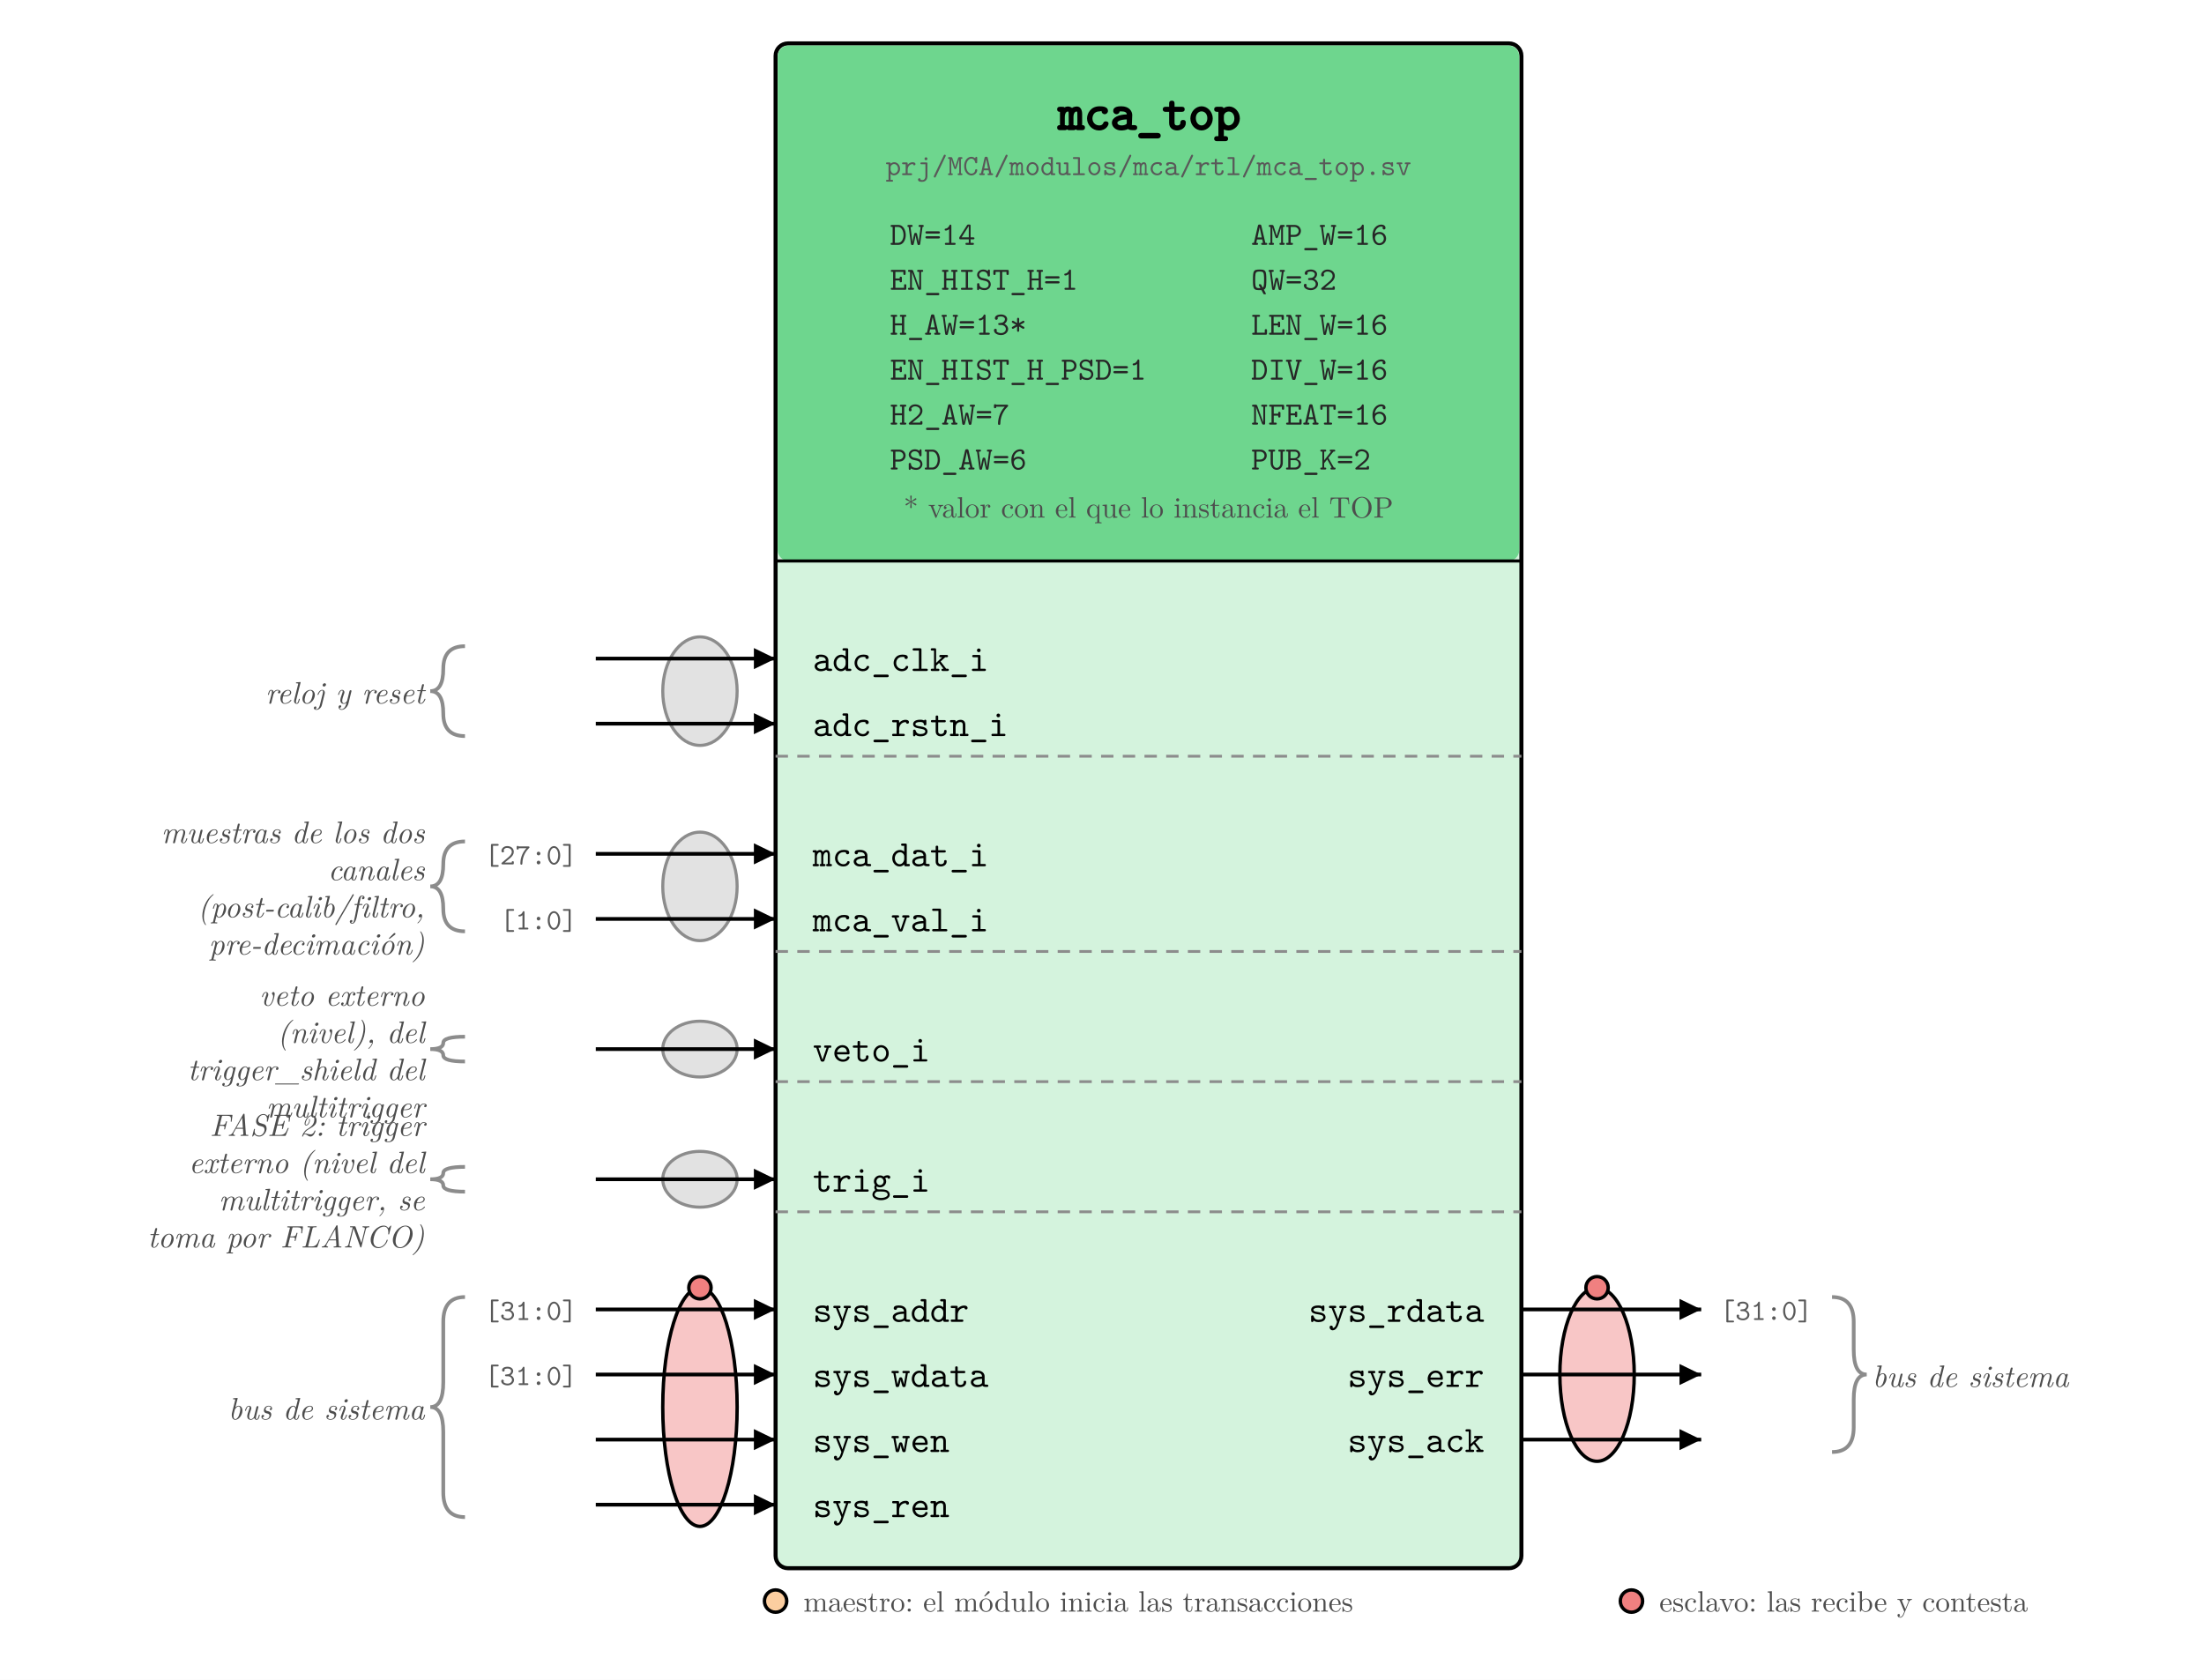
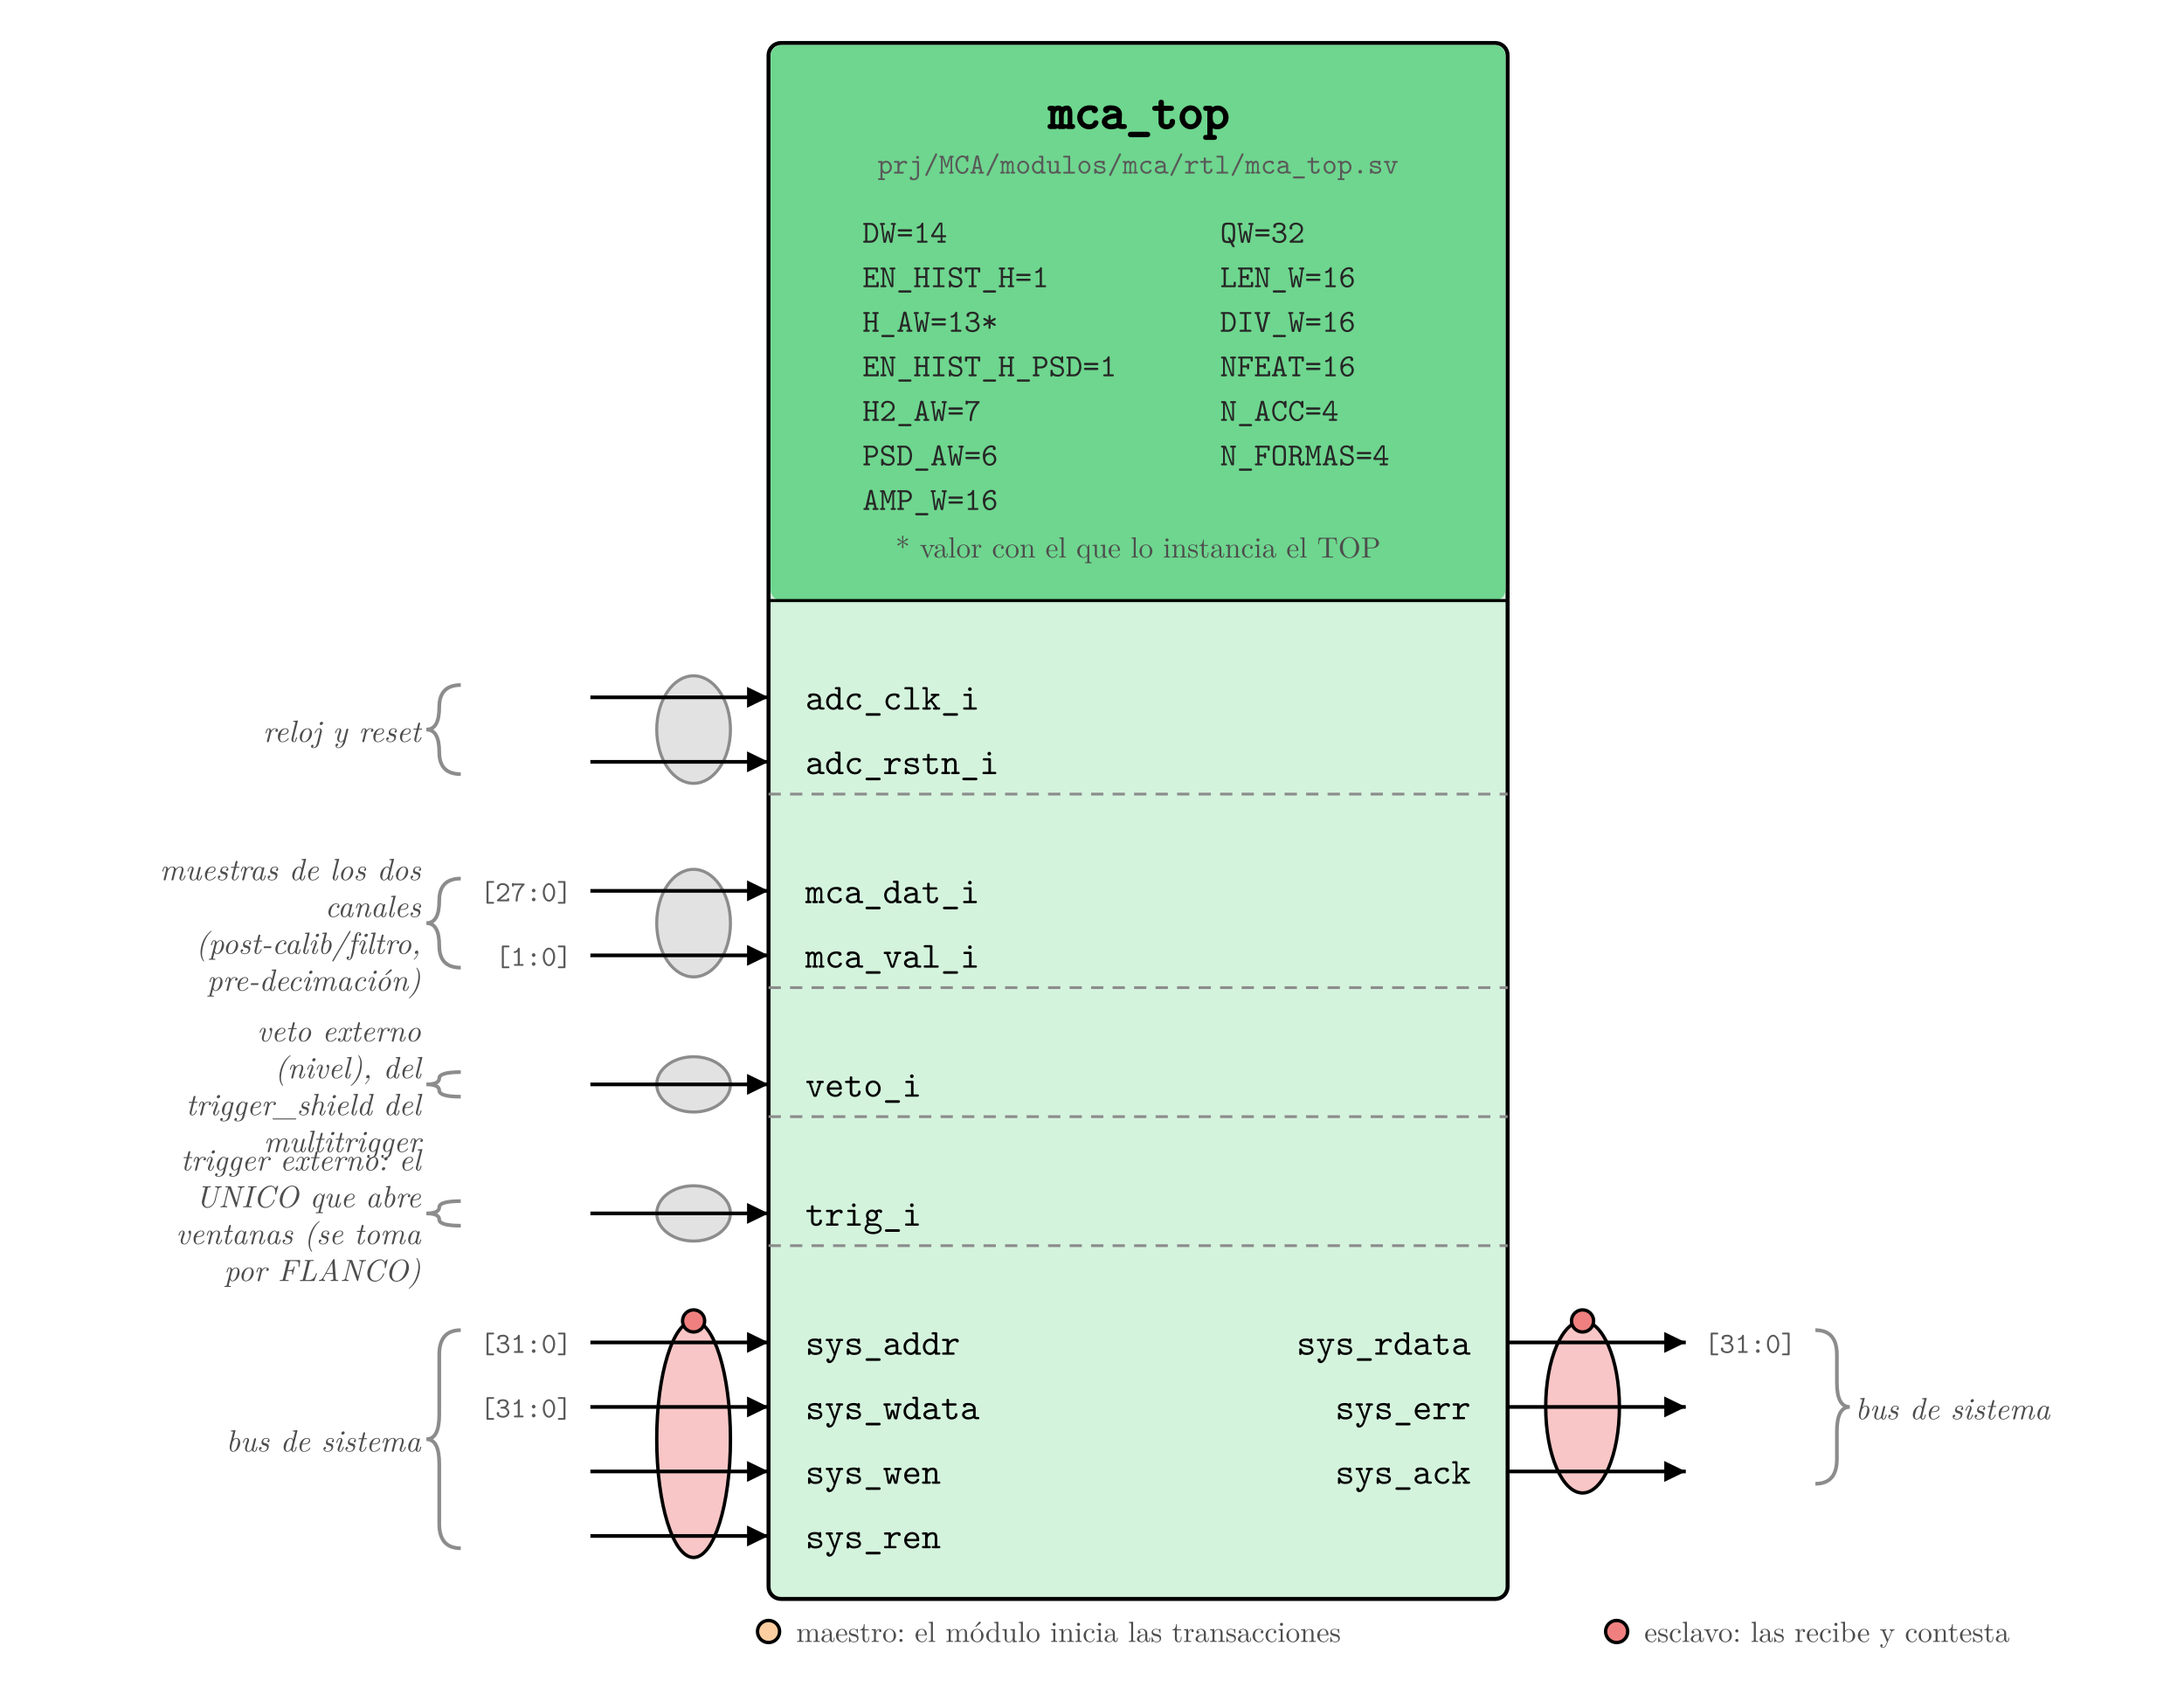
- <svg xmlns="http://www.w3.org/2000/svg" width="711" height="542" viewBox="0 0 711 542" font-family="&quot;Latin Modern Mono&quot;,&quot;CMU Typewriter Text&quot;,ui-monospace,SFMono-Regular,Menlo,Consolas,monospace">
+ <svg xmlns="http://www.w3.org/2000/svg" width="711" height="556" viewBox="0 0 711 556" font-family="&quot;Latin Modern Mono&quot;,&quot;CMU Typewriter Text&quot;,ui-monospace,SFMono-Regular,Menlo,Consolas,monospace">
  <style>
  .bg{fill:#ffffff}            .box{stroke:#000000;stroke-width:1.3}
  .hdr{stroke:none}
  .rule{stroke:#000000;stroke-width:1.0}
  .sep{stroke:#8c8c8c;stroke-width:0.9;stroke-dasharray:4 3}
  .pin{stroke:#000000;stroke-width:1.2;fill:none}
  .arr{fill:#000000;stroke:none}
  .nm{fill:#000000}            .wd{fill:#595959}
  .gp{fill:#4d4d4d;font-style:italic;font-family:"Latin Modern Roman","CMU Serif","Computer Modern Serif",Georgia,serif}
  .ti{fill:#000000;font-weight:700} .sb{fill:#595959} .pr{fill:#262626}
  .lg{fill:#4d4d4d;font-family:"Latin Modern Roman","CMU Serif","Computer Modern Serif",Georgia,serif}
  /* Tintes planos y no fill-opacity: hay renderers de SVG a PNG que ignoran la
     opacidad y dejan la elipse maciza, tapando los cables que abarca. */
  .brc{fill:none;stroke:#8c8c8c;stroke-width:1.2}
  .bus {fill:#e2e2e2;stroke:#8c8c8c;stroke-width:1.0}
  .busm{fill:#fdddbc;stroke:#000000;stroke-width:1.1}
  .buss{fill:#f8c6c6;stroke:#000000;stroke-width:1.1}
  .dotm{fill:#fccea0;stroke:#000000;stroke-width:1.1}
  .dots{fill:#f08080;stroke:#000000;stroke-width:1.1}
</style>
-   <rect class="bg" x="0" y="0" width="711" height="542" />
-   <rect class="box" x="250.2" y="14.0" width="240.6" height="492.0" rx="4" fill="#d4f3dd" />
-   <rect class="hdr" x="250.9" y="14.7" width="239.2" height="166.3" rx="3.5" fill="#6ed68e" />
+   <rect class="bg" x="0" y="0" width="711" height="556" />
+   <rect class="box" x="250.2" y="14.0" width="240.6" height="506.5" rx="4" fill="#d4f3dd" />
+   <rect class="hdr" x="250.9" y="14.7" width="239.2" height="180.8" rx="3.5" fill="#6ed68e" />
  <text class="ti" x="370.5" y="42.0" font-size="16" text-anchor="middle">mca_top</text>
  <text class="sb" x="370.5" y="56.5" font-size="9.5" text-anchor="middle">prj/MCA/modulos/mca/rtl/mca_top.sv</text>
-   <text class="pr" x="287.1" y="79.0" font-size="10.5">DW=14</text>
-   <text class="pr" x="287.1" y="93.5" font-size="10.5">EN_HIST_H=1</text>
-   <text class="pr" x="287.1" y="108.0" font-size="10.5">H_AW=13*</text>
-   <text class="pr" x="287.1" y="122.5" font-size="10.5">EN_HIST_H_PSD=1</text>
-   <text class="pr" x="287.1" y="137.0" font-size="10.5">H2_AW=7</text>
-   <text class="pr" x="287.1" y="151.5" font-size="10.5">PSD_AW=6</text>
-   <text class="pr" x="403.6" y="79.0" font-size="10.5">AMP_W=16</text>
-   <text class="pr" x="403.6" y="93.5" font-size="10.5">QW=32</text>
-   <text class="pr" x="403.6" y="108.0" font-size="10.5">LEN_W=16</text>
-   <text class="pr" x="403.6" y="122.5" font-size="10.5">DIV_W=16</text>
-   <text class="pr" x="403.6" y="137.0" font-size="10.5">NFEAT=16</text>
-   <text class="pr" x="403.6" y="151.5" font-size="10.5">PUB_K=2</text>
-   <text class="lg" x="370.5" y="167.0" font-size="9.5" text-anchor="middle">* valor con el que lo instancia el TOP</text>
-   <line class="rule" x1="250.2" y1="181.0" x2="490.8" y2="181.0" />
-   <ellipse class="bus" cx="225.8" cy="223.0" rx="12.0" ry="17.5" />
-   <path class="brc" d="M150.0,208.5 Q143.0,208.5 143.0,215.8 L143.0,215.8 Q143.0,223.0 138.8,223.0 Q143.0,223.0 143.0,230.2 L143.0,230.2 Q143.0,237.5 150.0,237.5" />
-   <text class="gp" x="137.0" y="227.0" font-size="10" text-anchor="end">reloj y reset</text>
-   <line class="pin" x1="192.2" y1="212.5" x2="250.2" y2="212.5" />
-   <path class="arr" d="M243.2,209.1 L250.2,212.5 L243.2,215.9 Z" />
-   <text class="nm" x="262.2" y="216.5" font-size="12">adc_clk_i</text>
-   <line class="pin" x1="192.2" y1="233.5" x2="250.2" y2="233.5" />
-   <path class="arr" d="M243.2,230.1 L250.2,233.5 L243.2,236.9 Z" />
-   <text class="nm" x="262.2" y="237.5" font-size="12">adc_rstn_i</text>
-   <line class="sep" x1="250.2" y1="244.0" x2="490.8" y2="244.0" />
-   <ellipse class="bus" cx="225.8" cy="286.0" rx="12.0" ry="17.5" />
-   <path class="brc" d="M150.0,271.5 Q143.0,271.5 143.0,278.8 L143.0,278.8 Q143.0,286.0 138.8,286.0 Q143.0,286.0 143.0,293.2 L143.0,293.2 Q143.0,300.5 150.0,300.5" />
-   <text class="gp" x="137.0" y="272.0" font-size="10" text-anchor="end">muestras de los dos</text>
-   <text class="gp" x="137.0" y="284.0" font-size="10" text-anchor="end">canales</text>
-   <text class="gp" x="137.0" y="296.0" font-size="10" text-anchor="end">(post-calib/filtro,</text>
-   <text class="gp" x="137.0" y="308.0" font-size="10" text-anchor="end">pre-decimación)</text>
-   <line class="pin" x1="192.2" y1="275.5" x2="250.2" y2="275.5" />
-   <path class="arr" d="M243.2,272.1 L250.2,275.5 L243.2,278.9 Z" />
-   <text class="wd" x="186.2" y="278.9" font-size="9.5" text-anchor="end">[27:0]</text>
-   <text class="nm" x="262.2" y="279.5" font-size="12">mca_dat_i</text>
-   <line class="pin" x1="192.2" y1="296.5" x2="250.2" y2="296.5" />
-   <path class="arr" d="M243.2,293.1 L250.2,296.5 L243.2,299.9 Z" />
-   <text class="wd" x="186.2" y="299.9" font-size="9.5" text-anchor="end">[1:0]</text>
-   <text class="nm" x="262.2" y="300.5" font-size="12">mca_val_i</text>
-   <line class="sep" x1="250.2" y1="307.0" x2="490.8" y2="307.0" />
-   <ellipse class="bus" cx="225.8" cy="338.5" rx="12.0" ry="9.0" />
-   <path class="brc" d="M150.0,334.5 Q143.0,334.5 143.0,336.5 L143.0,336.5 Q143.0,338.5 138.8,338.5 Q143.0,338.5 143.0,340.5 L143.0,340.5 Q143.0,342.5 150.0,342.5" />
-   <text class="gp" x="137.0" y="324.5" font-size="10" text-anchor="end">veto externo</text>
-   <text class="gp" x="137.0" y="336.5" font-size="10" text-anchor="end">(nivel), del</text>
-   <text class="gp" x="137.0" y="348.5" font-size="10" text-anchor="end">trigger_shield del</text>
-   <text class="gp" x="137.0" y="360.5" font-size="10" text-anchor="end">multitrigger</text>
-   <line class="pin" x1="192.2" y1="338.5" x2="250.2" y2="338.5" />
-   <path class="arr" d="M243.2,335.1 L250.2,338.5 L243.2,341.9 Z" />
-   <text class="nm" x="262.2" y="342.5" font-size="12">veto_i</text>
-   <line class="sep" x1="250.2" y1="349.0" x2="490.8" y2="349.0" />
-   <ellipse class="bus" cx="225.8" cy="380.5" rx="12.0" ry="9.0" />
-   <path class="brc" d="M150.0,376.5 Q143.0,376.5 143.0,378.5 L143.0,378.5 Q143.0,380.5 138.8,380.5 Q143.0,380.5 143.0,382.5 L143.0,382.5 Q143.0,384.5 150.0,384.5" />
-   <text class="gp" x="137.0" y="366.5" font-size="10" text-anchor="end">FASE 2: trigger</text>
-   <text class="gp" x="137.0" y="378.5" font-size="10" text-anchor="end">externo (nivel del</text>
-   <text class="gp" x="137.0" y="390.5" font-size="10" text-anchor="end">multitrigger, se</text>
-   <text class="gp" x="137.0" y="402.5" font-size="10" text-anchor="end">toma por FLANCO)</text>
-   <line class="pin" x1="192.2" y1="380.5" x2="250.2" y2="380.5" />
-   <path class="arr" d="M243.2,377.1 L250.2,380.5 L243.2,383.9 Z" />
-   <text class="nm" x="262.2" y="384.5" font-size="12">trig_i</text>
-   <line class="sep" x1="250.2" y1="391.0" x2="490.8" y2="391.0" />
-   <ellipse class="buss" cx="225.8" cy="454.0" rx="12.0" ry="38.5" />
-   <circle class="dots" cx="225.8" cy="415.5" r="3.6" />
-   <path class="brc" d="M150.0,418.5 Q143.0,418.5 143.0,426.5 L143.0,446.0 Q143.0,454.0 138.8,454.0 Q143.0,454.0 143.0,462.0 L143.0,481.5 Q143.0,489.5 150.0,489.5" />
-   <text class="gp" x="137.0" y="458.0" font-size="10" text-anchor="end">bus de sistema</text>
-   <ellipse class="buss" cx="515.2" cy="443.5" rx="12.0" ry="28.0" />
-   <circle class="dots" cx="515.2" cy="415.5" r="3.6" />
-   <path class="brc" d="M591.0,418.5 Q598.0,418.5 598.0,426.5 L598.0,435.5 Q598.0,443.5 602.2,443.5 Q598.0,443.5 598.0,451.5 L598.0,460.5 Q598.0,468.5 591.0,468.5" />
-   <text class="gp" x="604.0" y="447.5" font-size="10" text-anchor="start">bus de sistema</text>
-   <line class="pin" x1="192.2" y1="422.5" x2="250.2" y2="422.5" />
-   <path class="arr" d="M243.2,419.1 L250.2,422.5 L243.2,425.9 Z" />
-   <text class="wd" x="186.2" y="425.9" font-size="9.5" text-anchor="end">[31:0]</text>
-   <text class="nm" x="262.2" y="426.5" font-size="12">sys_addr</text>
-   <line class="pin" x1="192.2" y1="443.5" x2="250.2" y2="443.5" />
-   <path class="arr" d="M243.2,440.1 L250.2,443.5 L243.2,446.9 Z" />
-   <text class="wd" x="186.2" y="446.9" font-size="9.5" text-anchor="end">[31:0]</text>
-   <text class="nm" x="262.2" y="447.5" font-size="12">sys_wdata</text>
-   <line class="pin" x1="192.2" y1="464.5" x2="250.2" y2="464.5" />
-   <path class="arr" d="M243.2,461.1 L250.2,464.5 L243.2,467.9 Z" />
-   <text class="nm" x="262.2" y="468.5" font-size="12">sys_wen</text>
-   <line class="pin" x1="192.2" y1="485.5" x2="250.2" y2="485.5" />
-   <path class="arr" d="M243.2,482.1 L250.2,485.5 L243.2,488.9 Z" />
-   <text class="nm" x="262.2" y="489.5" font-size="12">sys_ren</text>
-   <line class="pin" x1="490.8" y1="422.5" x2="548.8" y2="422.5" />
-   <path class="arr" d="M541.8,419.1 L548.8,422.5 L541.8,425.9 Z" />
-   <text class="wd" x="554.8" y="425.9" font-size="9.5">[31:0]</text>
-   <text class="nm" x="478.8" y="426.5" font-size="12" text-anchor="end">sys_rdata</text>
-   <line class="pin" x1="490.8" y1="443.5" x2="548.8" y2="443.5" />
-   <path class="arr" d="M541.8,440.1 L548.8,443.5 L541.8,446.9 Z" />
-   <text class="nm" x="478.8" y="447.5" font-size="12" text-anchor="end">sys_err</text>
-   <line class="pin" x1="490.8" y1="464.5" x2="548.8" y2="464.5" />
-   <path class="arr" d="M541.8,461.1 L548.8,464.5 L541.8,467.9 Z" />
-   <text class="nm" x="478.8" y="468.5" font-size="12" text-anchor="end">sys_ack</text>
-   <circle class="dotm" cx="250.2" cy="516.6" r="3.6" />
-   <text class="lg" x="259.2" y="520.0" font-size="9.5">maestro: el módulo inicia las transacciones</text>
-   <circle class="dots" cx="526.3" cy="516.6" r="3.6" />
-   <text class="lg" x="535.3" y="520.0" font-size="9.5">esclavo: las recibe y contesta</text>
+   <text class="pr" x="280.8" y="79.0" font-size="10.5">DW=14</text>
+   <text class="pr" x="280.8" y="93.5" font-size="10.5">EN_HIST_H=1</text>
+   <text class="pr" x="280.8" y="108.0" font-size="10.5">H_AW=13*</text>
+   <text class="pr" x="280.8" y="122.5" font-size="10.5">EN_HIST_H_PSD=1</text>
+   <text class="pr" x="280.8" y="137.0" font-size="10.5">H2_AW=7</text>
+   <text class="pr" x="280.8" y="151.5" font-size="10.5">PSD_AW=6</text>
+   <text class="pr" x="280.8" y="166.0" font-size="10.5">AMP_W=16</text>
+   <text class="pr" x="397.2" y="79.0" font-size="10.5">QW=32</text>
+   <text class="pr" x="397.2" y="93.5" font-size="10.5">LEN_W=16</text>
+   <text class="pr" x="397.2" y="108.0" font-size="10.5">DIV_W=16</text>
+   <text class="pr" x="397.2" y="122.5" font-size="10.5">NFEAT=16</text>
+   <text class="pr" x="397.2" y="137.0" font-size="10.5">N_ACC=4</text>
+   <text class="pr" x="397.2" y="151.5" font-size="10.5">N_FORMAS=4</text>
+   <text class="lg" x="370.5" y="181.5" font-size="9.5" text-anchor="middle">* valor con el que lo instancia el TOP</text>
+   <line class="rule" x1="250.2" y1="195.5" x2="490.8" y2="195.5" />
+   <ellipse class="bus" cx="225.8" cy="237.5" rx="12.0" ry="17.5" />
+   <path class="brc" d="M150.0,223.0 Q143.0,223.0 143.0,230.2 L143.0,230.2 Q143.0,237.5 138.8,237.5 Q143.0,237.5 143.0,244.8 L143.0,244.8 Q143.0,252.0 150.0,252.0" />
+   <text class="gp" x="137.0" y="241.5" font-size="10" text-anchor="end">reloj y reset</text>
+   <line class="pin" x1="192.2" y1="227.0" x2="250.2" y2="227.0" />
+   <path class="arr" d="M243.2,223.6 L250.2,227.0 L243.2,230.4 Z" />
+   <text class="nm" x="262.2" y="231.0" font-size="12">adc_clk_i</text>
+   <line class="pin" x1="192.2" y1="248.0" x2="250.2" y2="248.0" />
+   <path class="arr" d="M243.2,244.6 L250.2,248.0 L243.2,251.4 Z" />
+   <text class="nm" x="262.2" y="252.0" font-size="12">adc_rstn_i</text>
+   <line class="sep" x1="250.2" y1="258.5" x2="490.8" y2="258.5" />
+   <ellipse class="bus" cx="225.8" cy="300.5" rx="12.0" ry="17.5" />
+   <path class="brc" d="M150.0,286.0 Q143.0,286.0 143.0,293.2 L143.0,293.2 Q143.0,300.5 138.8,300.5 Q143.0,300.5 143.0,307.8 L143.0,307.8 Q143.0,315.0 150.0,315.0" />
+   <text class="gp" x="137.0" y="286.5" font-size="10" text-anchor="end">muestras de los dos</text>
+   <text class="gp" x="137.0" y="298.5" font-size="10" text-anchor="end">canales</text>
+   <text class="gp" x="137.0" y="310.5" font-size="10" text-anchor="end">(post-calib/filtro,</text>
+   <text class="gp" x="137.0" y="322.5" font-size="10" text-anchor="end">pre-decimación)</text>
+   <line class="pin" x1="192.2" y1="290.0" x2="250.2" y2="290.0" />
+   <path class="arr" d="M243.2,286.6 L250.2,290.0 L243.2,293.4 Z" />
+   <text class="wd" x="186.2" y="293.4" font-size="9.5" text-anchor="end">[27:0]</text>
+   <text class="nm" x="262.2" y="294.0" font-size="12">mca_dat_i</text>
+   <line class="pin" x1="192.2" y1="311.0" x2="250.2" y2="311.0" />
+   <path class="arr" d="M243.2,307.6 L250.2,311.0 L243.2,314.4 Z" />
+   <text class="wd" x="186.2" y="314.4" font-size="9.5" text-anchor="end">[1:0]</text>
+   <text class="nm" x="262.2" y="315.0" font-size="12">mca_val_i</text>
+   <line class="sep" x1="250.2" y1="321.5" x2="490.8" y2="321.5" />
+   <ellipse class="bus" cx="225.8" cy="353.0" rx="12.0" ry="9.0" />
+   <path class="brc" d="M150.0,349.0 Q143.0,349.0 143.0,351.0 L143.0,351.0 Q143.0,353.0 138.8,353.0 Q143.0,353.0 143.0,355.0 L143.0,355.0 Q143.0,357.0 150.0,357.0" />
+   <text class="gp" x="137.0" y="339.0" font-size="10" text-anchor="end">veto externo</text>
+   <text class="gp" x="137.0" y="351.0" font-size="10" text-anchor="end">(nivel), del</text>
+   <text class="gp" x="137.0" y="363.0" font-size="10" text-anchor="end">trigger_shield del</text>
+   <text class="gp" x="137.0" y="375.0" font-size="10" text-anchor="end">multitrigger</text>
+   <line class="pin" x1="192.2" y1="353.0" x2="250.2" y2="353.0" />
+   <path class="arr" d="M243.2,349.6 L250.2,353.0 L243.2,356.4 Z" />
+   <text class="nm" x="262.2" y="357.0" font-size="12">veto_i</text>
+   <line class="sep" x1="250.2" y1="363.5" x2="490.8" y2="363.5" />
+   <ellipse class="bus" cx="225.8" cy="395.0" rx="12.0" ry="9.0" />
+   <path class="brc" d="M150.0,391.0 Q143.0,391.0 143.0,393.0 L143.0,393.0 Q143.0,395.0 138.8,395.0 Q143.0,395.0 143.0,397.0 L143.0,397.0 Q143.0,399.0 150.0,399.0" />
+   <text class="gp" x="137.0" y="381.0" font-size="10" text-anchor="end">trigger externo: el</text>
+   <text class="gp" x="137.0" y="393.0" font-size="10" text-anchor="end">UNICO que abre</text>
+   <text class="gp" x="137.0" y="405.0" font-size="10" text-anchor="end">ventanas (se toma</text>
+   <text class="gp" x="137.0" y="417.0" font-size="10" text-anchor="end">por FLANCO)</text>
+   <line class="pin" x1="192.2" y1="395.0" x2="250.2" y2="395.0" />
+   <path class="arr" d="M243.2,391.6 L250.2,395.0 L243.2,398.4 Z" />
+   <text class="nm" x="262.2" y="399.0" font-size="12">trig_i</text>
+   <line class="sep" x1="250.2" y1="405.5" x2="490.8" y2="405.5" />
+   <ellipse class="buss" cx="225.8" cy="468.5" rx="12.0" ry="38.5" />
+   <circle class="dots" cx="225.8" cy="430.0" r="3.6" />
+   <path class="brc" d="M150.0,433.0 Q143.0,433.0 143.0,441.0 L143.0,460.5 Q143.0,468.5 138.8,468.5 Q143.0,468.5 143.0,476.5 L143.0,496.0 Q143.0,504.0 150.0,504.0" />
+   <text class="gp" x="137.0" y="472.5" font-size="10" text-anchor="end">bus de sistema</text>
+   <ellipse class="buss" cx="515.2" cy="458.0" rx="12.0" ry="28.0" />
+   <circle class="dots" cx="515.2" cy="430.0" r="3.6" />
+   <path class="brc" d="M591.0,433.0 Q598.0,433.0 598.0,441.0 L598.0,450.0 Q598.0,458.0 602.2,458.0 Q598.0,458.0 598.0,466.0 L598.0,475.0 Q598.0,483.0 591.0,483.0" />
+   <text class="gp" x="604.0" y="462.0" font-size="10" text-anchor="start">bus de sistema</text>
+   <line class="pin" x1="192.2" y1="437.0" x2="250.2" y2="437.0" />
+   <path class="arr" d="M243.2,433.6 L250.2,437.0 L243.2,440.4 Z" />
+   <text class="wd" x="186.2" y="440.4" font-size="9.5" text-anchor="end">[31:0]</text>
+   <text class="nm" x="262.2" y="441.0" font-size="12">sys_addr</text>
+   <line class="pin" x1="192.2" y1="458.0" x2="250.2" y2="458.0" />
+   <path class="arr" d="M243.2,454.6 L250.2,458.0 L243.2,461.4 Z" />
+   <text class="wd" x="186.2" y="461.4" font-size="9.5" text-anchor="end">[31:0]</text>
+   <text class="nm" x="262.2" y="462.0" font-size="12">sys_wdata</text>
+   <line class="pin" x1="192.2" y1="479.0" x2="250.2" y2="479.0" />
+   <path class="arr" d="M243.2,475.6 L250.2,479.0 L243.2,482.4 Z" />
+   <text class="nm" x="262.2" y="483.0" font-size="12">sys_wen</text>
+   <line class="pin" x1="192.2" y1="500.0" x2="250.2" y2="500.0" />
+   <path class="arr" d="M243.2,496.6 L250.2,500.0 L243.2,503.4 Z" />
+   <text class="nm" x="262.2" y="504.0" font-size="12">sys_ren</text>
+   <line class="pin" x1="490.8" y1="437.0" x2="548.8" y2="437.0" />
+   <path class="arr" d="M541.8,433.6 L548.8,437.0 L541.8,440.4 Z" />
+   <text class="wd" x="554.8" y="440.4" font-size="9.5">[31:0]</text>
+   <text class="nm" x="478.8" y="441.0" font-size="12" text-anchor="end">sys_rdata</text>
+   <line class="pin" x1="490.8" y1="458.0" x2="548.8" y2="458.0" />
+   <path class="arr" d="M541.8,454.6 L548.8,458.0 L541.8,461.4 Z" />
+   <text class="nm" x="478.8" y="462.0" font-size="12" text-anchor="end">sys_err</text>
+   <line class="pin" x1="490.8" y1="479.0" x2="548.8" y2="479.0" />
+   <path class="arr" d="M541.8,475.6 L548.8,479.0 L541.8,482.4 Z" />
+   <text class="nm" x="478.8" y="483.0" font-size="12" text-anchor="end">sys_ack</text>
+   <circle class="dotm" cx="250.2" cy="531.1" r="3.6" />
+   <text class="lg" x="259.2" y="534.5" font-size="9.5">maestro: el módulo inicia las transacciones</text>
+   <circle class="dots" cx="526.3" cy="531.1" r="3.6" />
+   <text class="lg" x="535.3" y="534.5" font-size="9.5">esclavo: las recibe y contesta</text>
</svg>
